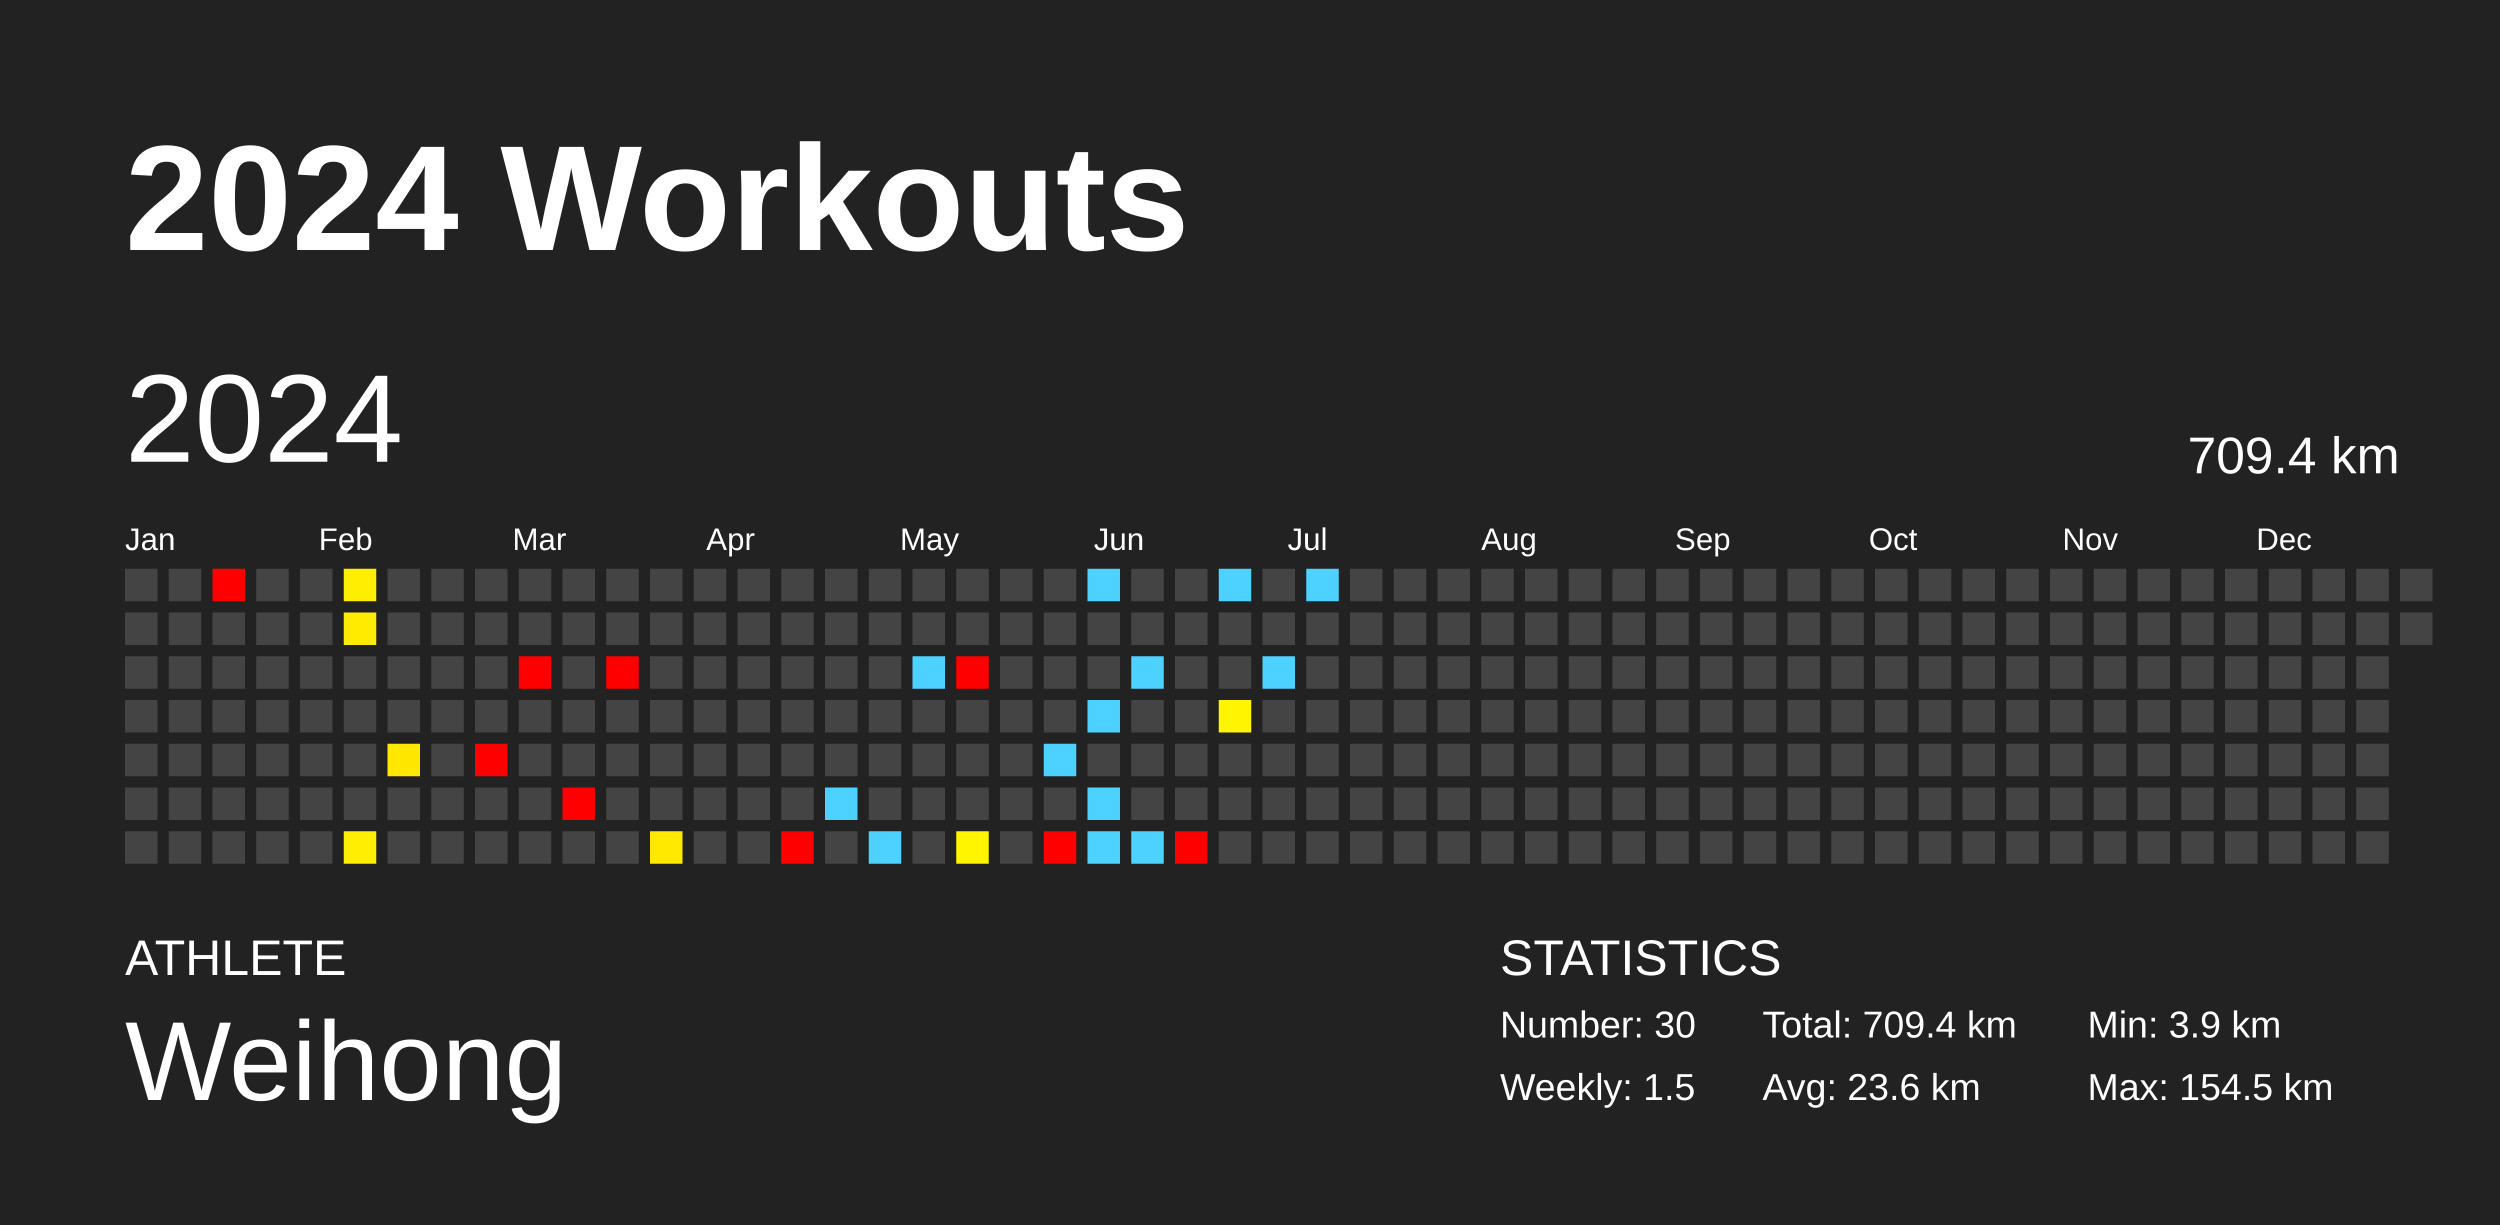
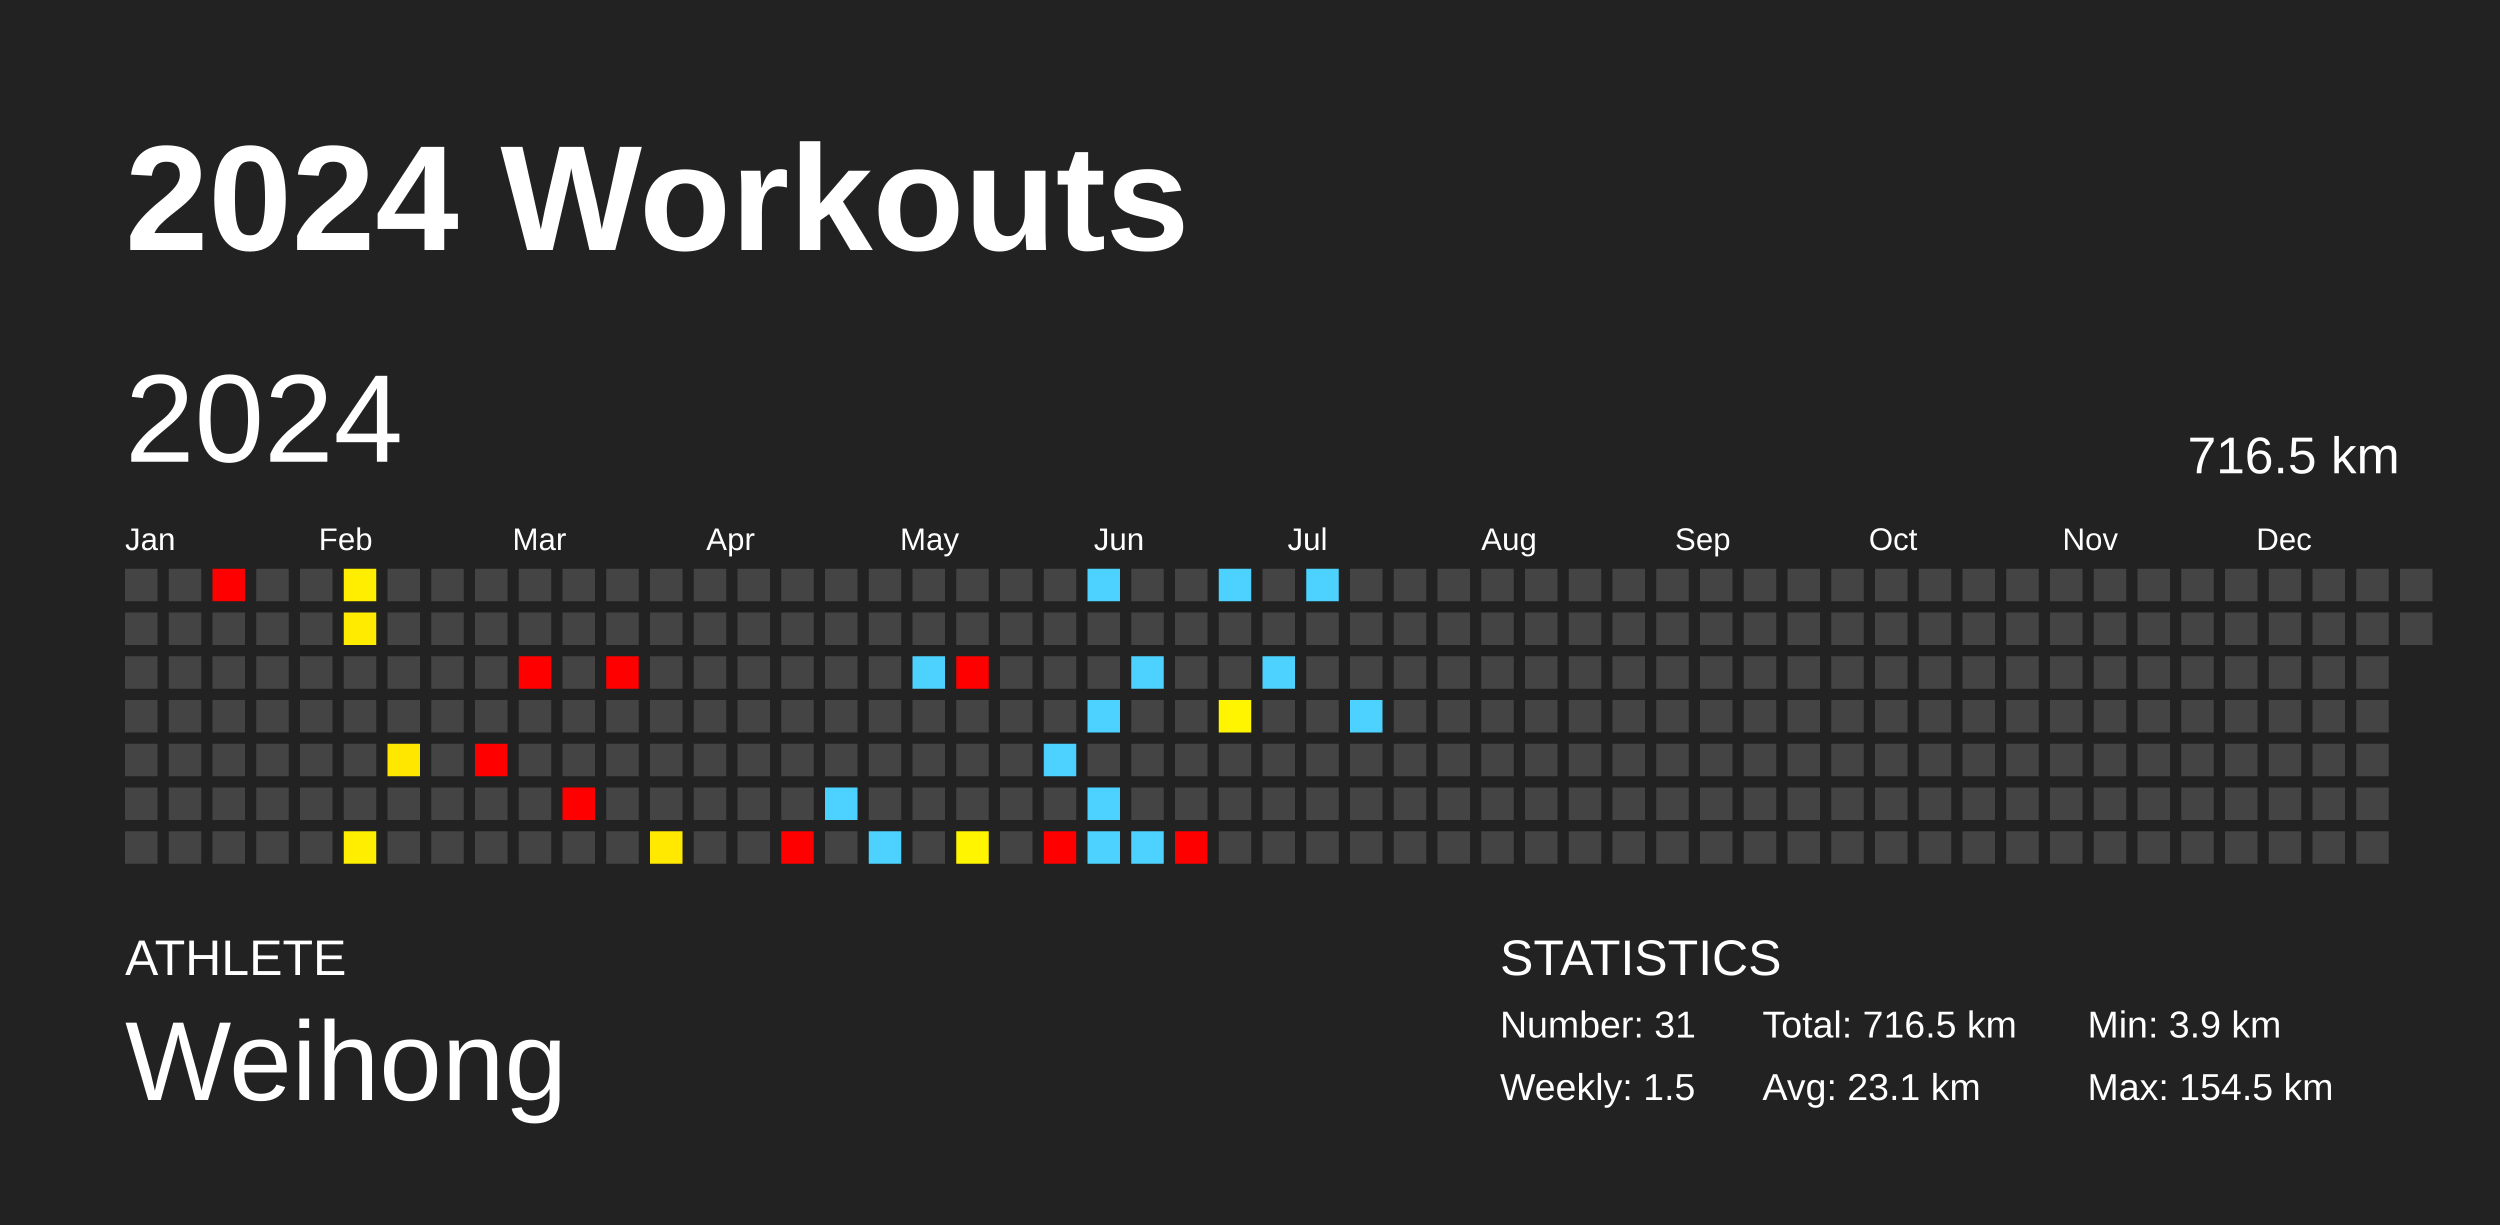
<svg xmlns="http://www.w3.org/2000/svg" baseProfile="full" height="98mm" version="1.1" viewBox="0,0,200,98" width="200mm">
  <defs />
  <rect fill="#222222" height="98" width="200" x="0" y="0" />
  <text fill="#FFFFFF" style="font-size:12px; font-family:Arial; font-weight:bold;" x="10" y="20">2024 Workouts</text>
  <text fill="#FFFFFF" style="font-size:4px; font-family:Arial" x="10" y="78">ATHLETE</text>
  <text fill="#FFFFFF" style="font-size:9px; font-family:Arial" x="10" y="88">Weihong</text>
  <text fill="#FFFFFF" style="font-size:4px; font-family:Arial" x="120" y="78">STATISTICS</text>
-   <text fill="#FFFFFF" style="font-size:3px; font-family:Arial" x="120" y="83">Number: 30</text>
+   <text fill="#FFFFFF" style="font-size:3px; font-family:Arial" x="120" y="83">Number: 31</text>
  <text fill="#FFFFFF" style="font-size:3px; font-family:Arial" x="120" y="88">Weekly: 1.5</text>
-   <text fill="#FFFFFF" style="font-size:3px; font-family:Arial" x="141" y="83">Total: 709.4 km</text>
-   <text fill="#FFFFFF" style="font-size:3px; font-family:Arial" x="141" y="88">Avg: 23.6 km</text>
+   <text fill="#FFFFFF" style="font-size:3px; font-family:Arial" x="141" y="83">Total: 716.5 km</text>
+   <text fill="#FFFFFF" style="font-size:3px; font-family:Arial" x="141" y="88">Avg: 23.1 km</text>
  <text fill="#FFFFFF" style="font-size:3px; font-family:Arial" x="167" y="83">Min: 3.9 km</text>
  <text fill="#FFFFFF" style="font-size:3px; font-family:Arial" x="167" y="88">Max: 154.5 km</text>
  <text dominant-baseline="hanging" fill="#FFFFFF" style="font-size:10.0px; font-family:Arial;" x="10" y="30">2024</text>
-   <text dominant-baseline="hanging" fill="#FFFFFF" style="font-size:4.125px; font-family:Arial;" x="175" y="35">709.4 km</text>
+   <text dominant-baseline="hanging" fill="#FFFFFF" style="font-size:4.125px; font-family:Arial;" x="175" y="35">716.5 km</text>
  <text fill="#FFFFFF" style="font-size:2.5px; font-family:Arial" x="10.0" y="44">Jan</text>
  <text fill="#FFFFFF" style="font-size:2.5px; font-family:Arial" x="25.5" y="44">Feb</text>
  <text fill="#FFFFFF" style="font-size:2.5px; font-family:Arial" x="41.0" y="44">Mar</text>
  <text fill="#FFFFFF" style="font-size:2.5px; font-family:Arial" x="56.5" y="44">Apr</text>
  <text fill="#FFFFFF" style="font-size:2.5px; font-family:Arial" x="72.0" y="44">May</text>
  <text fill="#FFFFFF" style="font-size:2.5px; font-family:Arial" x="87.5" y="44">Jun</text>
  <text fill="#FFFFFF" style="font-size:2.5px; font-family:Arial" x="103.0" y="44">Jul</text>
  <text fill="#FFFFFF" style="font-size:2.5px; font-family:Arial" x="118.5" y="44">Aug</text>
  <text fill="#FFFFFF" style="font-size:2.5px; font-family:Arial" x="134.0" y="44">Sep</text>
  <text fill="#FFFFFF" style="font-size:2.5px; font-family:Arial" x="149.5" y="44">Oct</text>
  <text fill="#FFFFFF" style="font-size:2.5px; font-family:Arial" x="165.0" y="44">Nov</text>
  <text fill="#FFFFFF" style="font-size:2.5px; font-family:Arial" x="180.5" y="44">Dec</text>
  <rect fill="#444444" height="2.6" width="2.6" x="10.0" y="45.5" />
  <rect fill="#444444" height="2.6" width="2.6" x="10.0" y="49.0" />
  <rect fill="#444444" height="2.6" width="2.6" x="10.0" y="52.5" />
  <rect fill="#444444" height="2.6" width="2.6" x="10.0" y="56.0" />
  <rect fill="#444444" height="2.6" width="2.6" x="10.0" y="59.5" />
  <rect fill="#444444" height="2.6" width="2.6" x="10.0" y="63.0" />
  <rect fill="#444444" height="2.6" width="2.6" x="10.0" y="66.5" />
  <rect fill="#444444" height="2.6" width="2.6" x="13.5" y="45.5" />
  <rect fill="#444444" height="2.6" width="2.6" x="13.5" y="49.0" />
  <rect fill="#444444" height="2.6" width="2.6" x="13.5" y="52.5" />
  <rect fill="#444444" height="2.6" width="2.6" x="13.5" y="56.0" />
  <rect fill="#444444" height="2.6" width="2.6" x="13.5" y="59.5" />
  <rect fill="#444444" height="2.6" width="2.6" x="13.5" y="63.0" />
  <rect fill="#444444" height="2.6" width="2.6" x="13.5" y="66.5" />
  <rect fill="red" height="2.6" width="2.6" x="17.0" y="45.5" />
  <rect fill="#444444" height="2.6" width="2.6" x="17.0" y="49.0" />
  <rect fill="#444444" height="2.6" width="2.6" x="17.0" y="52.5" />
  <rect fill="#444444" height="2.6" width="2.6" x="17.0" y="56.0" />
  <rect fill="#444444" height="2.6" width="2.6" x="17.0" y="59.5" />
  <rect fill="#444444" height="2.6" width="2.6" x="17.0" y="63.0" />
  <rect fill="#444444" height="2.6" width="2.6" x="17.0" y="66.5" />
  <rect fill="#444444" height="2.6" width="2.6" x="20.5" y="45.5" />
  <rect fill="#444444" height="2.6" width="2.6" x="20.5" y="49.0" />
  <rect fill="#444444" height="2.6" width="2.6" x="20.5" y="52.5" />
  <rect fill="#444444" height="2.6" width="2.6" x="20.5" y="56.0" />
  <rect fill="#444444" height="2.6" width="2.6" x="20.5" y="59.5" />
  <rect fill="#444444" height="2.6" width="2.6" x="20.5" y="63.0" />
  <rect fill="#444444" height="2.6" width="2.6" x="20.5" y="66.5" />
  <rect fill="#444444" height="2.6" width="2.6" x="24.0" y="45.5" />
  <rect fill="#444444" height="2.6" width="2.6" x="24.0" y="49.0" />
  <rect fill="#444444" height="2.6" width="2.6" x="24.0" y="52.5" />
  <rect fill="#444444" height="2.6" width="2.6" x="24.0" y="56.0" />
  <rect fill="#444444" height="2.6" width="2.6" x="24.0" y="59.5" />
  <rect fill="#444444" height="2.6" width="2.6" x="24.0" y="63.0" />
  <rect fill="#444444" height="2.6" width="2.6" x="24.0" y="66.5" />
  <rect fill="#ffee00" height="2.6" width="2.6" x="27.5" y="45.5" />
  <rect fill="#ffeb00" height="2.6" width="2.6" x="27.5" y="49.0" />
  <rect fill="#444444" height="2.6" width="2.6" x="27.5" y="52.5" />
  <rect fill="#444444" height="2.6" width="2.6" x="27.5" y="56.0" />
  <rect fill="#444444" height="2.6" width="2.6" x="27.5" y="59.5" />
  <rect fill="#444444" height="2.6" width="2.6" x="27.5" y="63.0" />
  <rect fill="#ffee00" height="2.6" width="2.6" x="27.5" y="66.5" />
  <rect fill="#444444" height="2.6" width="2.6" x="31.0" y="45.5" />
  <rect fill="#444444" height="2.6" width="2.6" x="31.0" y="49.0" />
  <rect fill="#444444" height="2.6" width="2.6" x="31.0" y="52.5" />
  <rect fill="#444444" height="2.6" width="2.6" x="31.0" y="56.0" />
  <rect fill="#ffe700" height="2.6" width="2.6" x="31.0" y="59.5" />
  <rect fill="#444444" height="2.6" width="2.6" x="31.0" y="63.0" />
  <rect fill="#444444" height="2.6" width="2.6" x="31.0" y="66.5" />
  <rect fill="#444444" height="2.6" width="2.6" x="34.5" y="45.5" />
  <rect fill="#444444" height="2.6" width="2.6" x="34.5" y="49.0" />
  <rect fill="#444444" height="2.6" width="2.6" x="34.5" y="52.5" />
  <rect fill="#444444" height="2.6" width="2.6" x="34.5" y="56.0" />
  <rect fill="#444444" height="2.6" width="2.6" x="34.5" y="59.5" />
  <rect fill="#444444" height="2.6" width="2.6" x="34.5" y="63.0" />
  <rect fill="#444444" height="2.6" width="2.6" x="34.5" y="66.5" />
  <rect fill="#444444" height="2.6" width="2.6" x="38.0" y="45.5" />
  <rect fill="#444444" height="2.6" width="2.6" x="38.0" y="49.0" />
  <rect fill="#444444" height="2.6" width="2.6" x="38.0" y="52.5" />
  <rect fill="#444444" height="2.6" width="2.6" x="38.0" y="56.0" />
  <rect fill="red" height="2.6" width="2.6" x="38.0" y="59.5" />
  <rect fill="#444444" height="2.6" width="2.6" x="38.0" y="63.0" />
  <rect fill="#444444" height="2.6" width="2.6" x="38.0" y="66.5" />
  <rect fill="#444444" height="2.6" width="2.6" x="41.5" y="45.5" />
  <rect fill="#444444" height="2.6" width="2.6" x="41.5" y="49.0" />
  <rect fill="red" height="2.6" width="2.6" x="41.5" y="52.5" />
  <rect fill="#444444" height="2.6" width="2.6" x="41.5" y="56.0" />
  <rect fill="#444444" height="2.6" width="2.6" x="41.5" y="59.5" />
  <rect fill="#444444" height="2.6" width="2.6" x="41.5" y="63.0" />
  <rect fill="#444444" height="2.6" width="2.6" x="41.5" y="66.5" />
  <rect fill="#444444" height="2.6" width="2.6" x="45.0" y="45.5" />
  <rect fill="#444444" height="2.6" width="2.6" x="45.0" y="49.0" />
  <rect fill="#444444" height="2.6" width="2.6" x="45.0" y="52.5" />
  <rect fill="#444444" height="2.6" width="2.6" x="45.0" y="56.0" />
  <rect fill="#444444" height="2.6" width="2.6" x="45.0" y="59.5" />
  <rect fill="red" height="2.6" width="2.6" x="45.0" y="63.0" />
  <rect fill="#444444" height="2.6" width="2.6" x="45.0" y="66.5" />
  <rect fill="#444444" height="2.6" width="2.6" x="48.5" y="45.5" />
  <rect fill="#444444" height="2.6" width="2.6" x="48.5" y="49.0" />
  <rect fill="red" height="2.6" width="2.6" x="48.5" y="52.5" />
  <rect fill="#444444" height="2.6" width="2.6" x="48.5" y="56.0" />
  <rect fill="#444444" height="2.6" width="2.6" x="48.5" y="59.5" />
  <rect fill="#444444" height="2.6" width="2.6" x="48.5" y="63.0" />
  <rect fill="#444444" height="2.6" width="2.6" x="48.5" y="66.5" />
  <rect fill="#444444" height="2.6" width="2.6" x="52.0" y="45.5" />
  <rect fill="#444444" height="2.6" width="2.6" x="52.0" y="49.0" />
  <rect fill="#444444" height="2.6" width="2.6" x="52.0" y="52.5" />
  <rect fill="#444444" height="2.6" width="2.6" x="52.0" y="56.0" />
  <rect fill="#444444" height="2.6" width="2.6" x="52.0" y="59.5" />
  <rect fill="#444444" height="2.6" width="2.6" x="52.0" y="63.0" />
  <rect fill="#ffe900" height="2.6" width="2.6" x="52.0" y="66.5" />
  <rect fill="#444444" height="2.6" width="2.6" x="55.5" y="45.5" />
  <rect fill="#444444" height="2.6" width="2.6" x="55.5" y="49.0" />
  <rect fill="#444444" height="2.6" width="2.6" x="55.5" y="52.5" />
  <rect fill="#444444" height="2.6" width="2.6" x="55.5" y="56.0" />
  <rect fill="#444444" height="2.6" width="2.6" x="55.5" y="59.5" />
  <rect fill="#444444" height="2.6" width="2.6" x="55.5" y="63.0" />
  <rect fill="#444444" height="2.6" width="2.6" x="55.5" y="66.5" />
  <rect fill="#444444" height="2.6" width="2.6" x="59.0" y="45.5" />
  <rect fill="#444444" height="2.6" width="2.6" x="59.0" y="49.0" />
  <rect fill="#444444" height="2.6" width="2.6" x="59.0" y="52.5" />
  <rect fill="#444444" height="2.6" width="2.6" x="59.0" y="56.0" />
  <rect fill="#444444" height="2.6" width="2.6" x="59.0" y="59.5" />
  <rect fill="#444444" height="2.6" width="2.6" x="59.0" y="63.0" />
  <rect fill="#444444" height="2.6" width="2.6" x="59.0" y="66.5" />
  <rect fill="#444444" height="2.6" width="2.6" x="62.5" y="45.5" />
  <rect fill="#444444" height="2.6" width="2.6" x="62.5" y="49.0" />
  <rect fill="#444444" height="2.6" width="2.6" x="62.5" y="52.5" />
  <rect fill="#444444" height="2.6" width="2.6" x="62.5" y="56.0" />
  <rect fill="#444444" height="2.6" width="2.6" x="62.5" y="59.5" />
  <rect fill="#444444" height="2.6" width="2.6" x="62.5" y="63.0" />
  <rect fill="red" height="2.6" width="2.6" x="62.5" y="66.5" />
  <rect fill="#444444" height="2.6" width="2.6" x="66.0" y="45.5" />
  <rect fill="#444444" height="2.6" width="2.6" x="66.0" y="49.0" />
  <rect fill="#444444" height="2.6" width="2.6" x="66.0" y="52.5" />
  <rect fill="#444444" height="2.6" width="2.6" x="66.0" y="56.0" />
  <rect fill="#444444" height="2.6" width="2.6" x="66.0" y="59.5" />
  <rect fill="#4dd2ff" height="2.6" width="2.6" x="66.0" y="63.0" />
  <rect fill="#444444" height="2.6" width="2.6" x="66.0" y="66.5" />
  <rect fill="#444444" height="2.6" width="2.6" x="69.5" y="45.5" />
  <rect fill="#444444" height="2.6" width="2.6" x="69.5" y="49.0" />
  <rect fill="#444444" height="2.6" width="2.6" x="69.5" y="52.5" />
  <rect fill="#444444" height="2.6" width="2.6" x="69.5" y="56.0" />
  <rect fill="#444444" height="2.6" width="2.6" x="69.5" y="59.5" />
  <rect fill="#444444" height="2.6" width="2.6" x="69.5" y="63.0" />
  <rect fill="#4dd2ff" height="2.6" width="2.6" x="69.5" y="66.5" />
  <rect fill="#444444" height="2.6" width="2.6" x="73.0" y="45.5" />
  <rect fill="#444444" height="2.6" width="2.6" x="73.0" y="49.0" />
  <rect fill="#4dd2ff" height="2.6" width="2.6" x="73.0" y="52.5" />
  <rect fill="#444444" height="2.6" width="2.6" x="73.0" y="56.0" />
  <rect fill="#444444" height="2.6" width="2.6" x="73.0" y="59.5" />
  <rect fill="#444444" height="2.6" width="2.6" x="73.0" y="63.0" />
  <rect fill="#444444" height="2.6" width="2.6" x="73.0" y="66.5" />
  <rect fill="#444444" height="2.6" width="2.6" x="76.5" y="45.5" />
  <rect fill="#444444" height="2.6" width="2.6" x="76.5" y="49.0" />
  <rect fill="red" height="2.6" width="2.6" x="76.5" y="52.5" />
  <rect fill="#444444" height="2.6" width="2.6" x="76.5" y="56.0" />
  <rect fill="#444444" height="2.6" width="2.6" x="76.5" y="59.5" />
  <rect fill="#444444" height="2.6" width="2.6" x="76.5" y="63.0" />
  <rect fill="#fff500" height="2.6" width="2.6" x="76.5" y="66.5" />
  <rect fill="#444444" height="2.6" width="2.6" x="80.0" y="45.5" />
  <rect fill="#444444" height="2.6" width="2.6" x="80.0" y="49.0" />
  <rect fill="#444444" height="2.6" width="2.6" x="80.0" y="52.5" />
  <rect fill="#444444" height="2.6" width="2.6" x="80.0" y="56.0" />
  <rect fill="#444444" height="2.6" width="2.6" x="80.0" y="59.5" />
  <rect fill="#444444" height="2.6" width="2.6" x="80.0" y="63.0" />
  <rect fill="#444444" height="2.6" width="2.6" x="80.0" y="66.5" />
  <rect fill="#444444" height="2.6" width="2.6" x="83.5" y="45.5" />
  <rect fill="#444444" height="2.6" width="2.6" x="83.5" y="49.0" />
  <rect fill="#444444" height="2.6" width="2.6" x="83.5" y="52.5" />
  <rect fill="#444444" height="2.6" width="2.6" x="83.5" y="56.0" />
  <rect fill="#4dd2ff" height="2.6" width="2.6" x="83.5" y="59.5" />
  <rect fill="#444444" height="2.6" width="2.6" x="83.5" y="63.0" />
  <rect fill="red" height="2.6" width="2.6" x="83.5" y="66.5" />
  <rect fill="#4dd2ff" height="2.6" width="2.6" x="87.0" y="45.5" />
  <rect fill="#444444" height="2.6" width="2.6" x="87.0" y="49.0" />
  <rect fill="#444444" height="2.6" width="2.6" x="87.0" y="52.5" />
  <rect fill="#4dd2ff" height="2.6" width="2.6" x="87.0" y="56.0" />
  <rect fill="#444444" height="2.6" width="2.6" x="87.0" y="59.5" />
  <rect fill="#4dd2ff" height="2.6" width="2.6" x="87.0" y="63.0" />
  <rect fill="#4dd2ff" height="2.6" width="2.6" x="87.0" y="66.5" />
  <rect fill="#444444" height="2.6" width="2.6" x="90.5" y="45.5" />
  <rect fill="#444444" height="2.6" width="2.6" x="90.5" y="49.0" />
  <rect fill="#4dd2ff" height="2.6" width="2.6" x="90.5" y="52.5" />
  <rect fill="#444444" height="2.6" width="2.6" x="90.5" y="56.0" />
  <rect fill="#444444" height="2.6" width="2.6" x="90.5" y="59.5" />
  <rect fill="#444444" height="2.6" width="2.6" x="90.5" y="63.0" />
  <rect fill="#4dd2ff" height="2.6" width="2.6" x="90.5" y="66.5" />
  <rect fill="#444444" height="2.6" width="2.6" x="94.0" y="45.5" />
  <rect fill="#444444" height="2.6" width="2.6" x="94.0" y="49.0" />
  <rect fill="#444444" height="2.6" width="2.6" x="94.0" y="52.5" />
  <rect fill="#444444" height="2.6" width="2.6" x="94.0" y="56.0" />
  <rect fill="#444444" height="2.6" width="2.6" x="94.0" y="59.5" />
  <rect fill="#444444" height="2.6" width="2.6" x="94.0" y="63.0" />
  <rect fill="red" height="2.6" width="2.6" x="94.0" y="66.5" />
  <rect fill="#4dd2ff" height="2.6" width="2.6" x="97.5" y="45.5" />
  <rect fill="#444444" height="2.6" width="2.6" x="97.5" y="49.0" />
  <rect fill="#444444" height="2.6" width="2.6" x="97.5" y="52.5" />
  <rect fill="#fff500" height="2.6" width="2.6" x="97.5" y="56.0" />
  <rect fill="#444444" height="2.6" width="2.6" x="97.5" y="59.5" />
  <rect fill="#444444" height="2.6" width="2.6" x="97.5" y="63.0" />
  <rect fill="#444444" height="2.6" width="2.6" x="97.5" y="66.5" />
  <rect fill="#444444" height="2.6" width="2.6" x="101.0" y="45.5" />
  <rect fill="#444444" height="2.6" width="2.6" x="101.0" y="49.0" />
  <rect fill="#4dd2ff" height="2.6" width="2.6" x="101.0" y="52.5" />
  <rect fill="#444444" height="2.6" width="2.6" x="101.0" y="56.0" />
  <rect fill="#444444" height="2.6" width="2.6" x="101.0" y="59.5" />
  <rect fill="#444444" height="2.6" width="2.6" x="101.0" y="63.0" />
  <rect fill="#444444" height="2.6" width="2.6" x="101.0" y="66.5" />
  <rect fill="#4dd2ff" height="2.6" width="2.6" x="104.5" y="45.5" />
  <rect fill="#444444" height="2.6" width="2.6" x="104.5" y="49.0" />
  <rect fill="#444444" height="2.6" width="2.6" x="104.5" y="52.5" />
  <rect fill="#444444" height="2.6" width="2.6" x="104.5" y="56.0" />
  <rect fill="#444444" height="2.6" width="2.6" x="104.5" y="59.5" />
  <rect fill="#444444" height="2.6" width="2.6" x="104.5" y="63.0" />
  <rect fill="#444444" height="2.6" width="2.6" x="104.5" y="66.5" />
  <rect fill="#444444" height="2.6" width="2.6" x="108.0" y="45.5" />
  <rect fill="#444444" height="2.6" width="2.6" x="108.0" y="49.0" />
  <rect fill="#444444" height="2.6" width="2.6" x="108.0" y="52.5" />
-   <rect fill="#444444" height="2.6" width="2.6" x="108.0" y="56.0" />
+   <rect fill="#4dd2ff" height="2.6" width="2.6" x="108.0" y="56.0" />
  <rect fill="#444444" height="2.6" width="2.6" x="108.0" y="59.5" />
  <rect fill="#444444" height="2.6" width="2.6" x="108.0" y="63.0" />
  <rect fill="#444444" height="2.6" width="2.6" x="108.0" y="66.5" />
  <rect fill="#444444" height="2.6" width="2.6" x="111.5" y="45.5" />
  <rect fill="#444444" height="2.6" width="2.6" x="111.5" y="49.0" />
  <rect fill="#444444" height="2.6" width="2.6" x="111.5" y="52.5" />
  <rect fill="#444444" height="2.6" width="2.6" x="111.5" y="56.0" />
  <rect fill="#444444" height="2.6" width="2.6" x="111.5" y="59.5" />
  <rect fill="#444444" height="2.6" width="2.6" x="111.5" y="63.0" />
  <rect fill="#444444" height="2.6" width="2.6" x="111.5" y="66.5" />
  <rect fill="#444444" height="2.6" width="2.6" x="115.0" y="45.5" />
  <rect fill="#444444" height="2.6" width="2.6" x="115.0" y="49.0" />
  <rect fill="#444444" height="2.6" width="2.6" x="115.0" y="52.5" />
  <rect fill="#444444" height="2.6" width="2.6" x="115.0" y="56.0" />
  <rect fill="#444444" height="2.6" width="2.6" x="115.0" y="59.5" />
  <rect fill="#444444" height="2.6" width="2.6" x="115.0" y="63.0" />
  <rect fill="#444444" height="2.6" width="2.6" x="115.0" y="66.5" />
  <rect fill="#444444" height="2.6" width="2.6" x="118.5" y="45.5" />
  <rect fill="#444444" height="2.6" width="2.6" x="118.5" y="49.0" />
  <rect fill="#444444" height="2.6" width="2.6" x="118.5" y="52.5" />
  <rect fill="#444444" height="2.6" width="2.6" x="118.5" y="56.0" />
  <rect fill="#444444" height="2.6" width="2.6" x="118.5" y="59.5" />
  <rect fill="#444444" height="2.6" width="2.6" x="118.5" y="63.0" />
  <rect fill="#444444" height="2.6" width="2.6" x="118.5" y="66.5" />
  <rect fill="#444444" height="2.6" width="2.6" x="122.0" y="45.5" />
  <rect fill="#444444" height="2.6" width="2.6" x="122.0" y="49.0" />
  <rect fill="#444444" height="2.6" width="2.6" x="122.0" y="52.5" />
  <rect fill="#444444" height="2.6" width="2.6" x="122.0" y="56.0" />
  <rect fill="#444444" height="2.6" width="2.6" x="122.0" y="59.5" />
  <rect fill="#444444" height="2.6" width="2.6" x="122.0" y="63.0" />
  <rect fill="#444444" height="2.6" width="2.6" x="122.0" y="66.5" />
  <rect fill="#444444" height="2.6" width="2.6" x="125.5" y="45.5" />
  <rect fill="#444444" height="2.6" width="2.6" x="125.5" y="49.0" />
  <rect fill="#444444" height="2.6" width="2.6" x="125.5" y="52.5" />
  <rect fill="#444444" height="2.6" width="2.6" x="125.5" y="56.0" />
  <rect fill="#444444" height="2.6" width="2.6" x="125.5" y="59.5" />
  <rect fill="#444444" height="2.6" width="2.6" x="125.5" y="63.0" />
  <rect fill="#444444" height="2.6" width="2.6" x="125.5" y="66.5" />
  <rect fill="#444444" height="2.6" width="2.6" x="129.0" y="45.5" />
  <rect fill="#444444" height="2.6" width="2.6" x="129.0" y="49.0" />
  <rect fill="#444444" height="2.6" width="2.6" x="129.0" y="52.5" />
  <rect fill="#444444" height="2.6" width="2.6" x="129.0" y="56.0" />
  <rect fill="#444444" height="2.6" width="2.6" x="129.0" y="59.5" />
  <rect fill="#444444" height="2.6" width="2.6" x="129.0" y="63.0" />
  <rect fill="#444444" height="2.6" width="2.6" x="129.0" y="66.5" />
  <rect fill="#444444" height="2.6" width="2.6" x="132.5" y="45.5" />
  <rect fill="#444444" height="2.6" width="2.6" x="132.5" y="49.0" />
  <rect fill="#444444" height="2.6" width="2.6" x="132.5" y="52.5" />
  <rect fill="#444444" height="2.6" width="2.6" x="132.5" y="56.0" />
  <rect fill="#444444" height="2.6" width="2.6" x="132.5" y="59.5" />
  <rect fill="#444444" height="2.6" width="2.6" x="132.5" y="63.0" />
  <rect fill="#444444" height="2.6" width="2.6" x="132.5" y="66.5" />
  <rect fill="#444444" height="2.6" width="2.6" x="136.0" y="45.5" />
  <rect fill="#444444" height="2.6" width="2.6" x="136.0" y="49.0" />
  <rect fill="#444444" height="2.6" width="2.6" x="136.0" y="52.5" />
  <rect fill="#444444" height="2.6" width="2.6" x="136.0" y="56.0" />
  <rect fill="#444444" height="2.6" width="2.6" x="136.0" y="59.5" />
  <rect fill="#444444" height="2.6" width="2.6" x="136.0" y="63.0" />
  <rect fill="#444444" height="2.6" width="2.6" x="136.0" y="66.5" />
  <rect fill="#444444" height="2.6" width="2.6" x="139.5" y="45.5" />
  <rect fill="#444444" height="2.6" width="2.6" x="139.5" y="49.0" />
  <rect fill="#444444" height="2.6" width="2.6" x="139.5" y="52.5" />
  <rect fill="#444444" height="2.6" width="2.6" x="139.5" y="56.0" />
  <rect fill="#444444" height="2.6" width="2.6" x="139.5" y="59.5" />
  <rect fill="#444444" height="2.6" width="2.6" x="139.5" y="63.0" />
  <rect fill="#444444" height="2.6" width="2.6" x="139.5" y="66.5" />
  <rect fill="#444444" height="2.6" width="2.6" x="143.0" y="45.5" />
  <rect fill="#444444" height="2.6" width="2.6" x="143.0" y="49.0" />
  <rect fill="#444444" height="2.6" width="2.6" x="143.0" y="52.5" />
  <rect fill="#444444" height="2.6" width="2.6" x="143.0" y="56.0" />
  <rect fill="#444444" height="2.6" width="2.6" x="143.0" y="59.5" />
  <rect fill="#444444" height="2.6" width="2.6" x="143.0" y="63.0" />
  <rect fill="#444444" height="2.6" width="2.6" x="143.0" y="66.5" />
  <rect fill="#444444" height="2.6" width="2.6" x="146.5" y="45.5" />
  <rect fill="#444444" height="2.6" width="2.6" x="146.5" y="49.0" />
  <rect fill="#444444" height="2.6" width="2.6" x="146.5" y="52.5" />
  <rect fill="#444444" height="2.6" width="2.6" x="146.5" y="56.0" />
  <rect fill="#444444" height="2.6" width="2.6" x="146.5" y="59.5" />
  <rect fill="#444444" height="2.6" width="2.6" x="146.5" y="63.0" />
  <rect fill="#444444" height="2.6" width="2.6" x="146.5" y="66.5" />
  <rect fill="#444444" height="2.6" width="2.6" x="150.0" y="45.5" />
  <rect fill="#444444" height="2.6" width="2.6" x="150.0" y="49.0" />
  <rect fill="#444444" height="2.6" width="2.6" x="150.0" y="52.5" />
  <rect fill="#444444" height="2.6" width="2.6" x="150.0" y="56.0" />
  <rect fill="#444444" height="2.6" width="2.6" x="150.0" y="59.5" />
  <rect fill="#444444" height="2.6" width="2.6" x="150.0" y="63.0" />
  <rect fill="#444444" height="2.6" width="2.6" x="150.0" y="66.5" />
  <rect fill="#444444" height="2.6" width="2.6" x="153.5" y="45.5" />
  <rect fill="#444444" height="2.6" width="2.6" x="153.5" y="49.0" />
  <rect fill="#444444" height="2.6" width="2.6" x="153.5" y="52.5" />
  <rect fill="#444444" height="2.6" width="2.6" x="153.5" y="56.0" />
  <rect fill="#444444" height="2.6" width="2.6" x="153.5" y="59.5" />
  <rect fill="#444444" height="2.6" width="2.6" x="153.5" y="63.0" />
  <rect fill="#444444" height="2.6" width="2.6" x="153.5" y="66.5" />
  <rect fill="#444444" height="2.6" width="2.6" x="157.0" y="45.5" />
  <rect fill="#444444" height="2.6" width="2.6" x="157.0" y="49.0" />
  <rect fill="#444444" height="2.6" width="2.6" x="157.0" y="52.5" />
  <rect fill="#444444" height="2.6" width="2.6" x="157.0" y="56.0" />
  <rect fill="#444444" height="2.6" width="2.6" x="157.0" y="59.5" />
  <rect fill="#444444" height="2.6" width="2.6" x="157.0" y="63.0" />
  <rect fill="#444444" height="2.6" width="2.6" x="157.0" y="66.5" />
  <rect fill="#444444" height="2.6" width="2.6" x="160.5" y="45.5" />
  <rect fill="#444444" height="2.6" width="2.6" x="160.5" y="49.0" />
  <rect fill="#444444" height="2.6" width="2.6" x="160.5" y="52.5" />
  <rect fill="#444444" height="2.6" width="2.6" x="160.5" y="56.0" />
  <rect fill="#444444" height="2.6" width="2.6" x="160.5" y="59.5" />
  <rect fill="#444444" height="2.6" width="2.6" x="160.5" y="63.0" />
  <rect fill="#444444" height="2.6" width="2.6" x="160.5" y="66.5" />
  <rect fill="#444444" height="2.6" width="2.6" x="164.0" y="45.5" />
  <rect fill="#444444" height="2.6" width="2.6" x="164.0" y="49.0" />
  <rect fill="#444444" height="2.6" width="2.6" x="164.0" y="52.5" />
  <rect fill="#444444" height="2.6" width="2.6" x="164.0" y="56.0" />
  <rect fill="#444444" height="2.6" width="2.6" x="164.0" y="59.5" />
  <rect fill="#444444" height="2.6" width="2.6" x="164.0" y="63.0" />
  <rect fill="#444444" height="2.6" width="2.6" x="164.0" y="66.5" />
  <rect fill="#444444" height="2.6" width="2.6" x="167.5" y="45.5" />
  <rect fill="#444444" height="2.6" width="2.6" x="167.5" y="49.0" />
  <rect fill="#444444" height="2.6" width="2.6" x="167.5" y="52.5" />
  <rect fill="#444444" height="2.6" width="2.6" x="167.5" y="56.0" />
  <rect fill="#444444" height="2.6" width="2.6" x="167.5" y="59.5" />
  <rect fill="#444444" height="2.6" width="2.6" x="167.5" y="63.0" />
  <rect fill="#444444" height="2.6" width="2.6" x="167.5" y="66.5" />
  <rect fill="#444444" height="2.6" width="2.6" x="171.0" y="45.5" />
  <rect fill="#444444" height="2.6" width="2.6" x="171.0" y="49.0" />
  <rect fill="#444444" height="2.6" width="2.6" x="171.0" y="52.5" />
  <rect fill="#444444" height="2.6" width="2.6" x="171.0" y="56.0" />
  <rect fill="#444444" height="2.6" width="2.6" x="171.0" y="59.5" />
  <rect fill="#444444" height="2.6" width="2.6" x="171.0" y="63.0" />
  <rect fill="#444444" height="2.6" width="2.6" x="171.0" y="66.5" />
  <rect fill="#444444" height="2.6" width="2.6" x="174.5" y="45.5" />
  <rect fill="#444444" height="2.6" width="2.6" x="174.5" y="49.0" />
  <rect fill="#444444" height="2.6" width="2.6" x="174.5" y="52.5" />
  <rect fill="#444444" height="2.6" width="2.6" x="174.5" y="56.0" />
  <rect fill="#444444" height="2.6" width="2.6" x="174.5" y="59.5" />
  <rect fill="#444444" height="2.6" width="2.6" x="174.5" y="63.0" />
  <rect fill="#444444" height="2.6" width="2.6" x="174.5" y="66.5" />
  <rect fill="#444444" height="2.6" width="2.6" x="178.0" y="45.5" />
  <rect fill="#444444" height="2.6" width="2.6" x="178.0" y="49.0" />
  <rect fill="#444444" height="2.6" width="2.6" x="178.0" y="52.5" />
  <rect fill="#444444" height="2.6" width="2.6" x="178.0" y="56.0" />
  <rect fill="#444444" height="2.6" width="2.6" x="178.0" y="59.5" />
  <rect fill="#444444" height="2.6" width="2.6" x="178.0" y="63.0" />
  <rect fill="#444444" height="2.6" width="2.6" x="178.0" y="66.5" />
  <rect fill="#444444" height="2.6" width="2.6" x="181.5" y="45.5" />
  <rect fill="#444444" height="2.6" width="2.6" x="181.5" y="49.0" />
  <rect fill="#444444" height="2.6" width="2.6" x="181.5" y="52.5" />
  <rect fill="#444444" height="2.6" width="2.6" x="181.5" y="56.0" />
  <rect fill="#444444" height="2.6" width="2.6" x="181.5" y="59.5" />
  <rect fill="#444444" height="2.6" width="2.6" x="181.5" y="63.0" />
  <rect fill="#444444" height="2.6" width="2.6" x="181.5" y="66.5" />
  <rect fill="#444444" height="2.6" width="2.6" x="185.0" y="45.5" />
  <rect fill="#444444" height="2.6" width="2.6" x="185.0" y="49.0" />
  <rect fill="#444444" height="2.6" width="2.6" x="185.0" y="52.5" />
  <rect fill="#444444" height="2.6" width="2.6" x="185.0" y="56.0" />
  <rect fill="#444444" height="2.6" width="2.6" x="185.0" y="59.5" />
  <rect fill="#444444" height="2.6" width="2.6" x="185.0" y="63.0" />
  <rect fill="#444444" height="2.6" width="2.6" x="185.0" y="66.5" />
  <rect fill="#444444" height="2.6" width="2.6" x="188.5" y="45.5" />
  <rect fill="#444444" height="2.6" width="2.6" x="188.5" y="49.0" />
  <rect fill="#444444" height="2.6" width="2.6" x="188.5" y="52.5" />
  <rect fill="#444444" height="2.6" width="2.6" x="188.5" y="56.0" />
  <rect fill="#444444" height="2.6" width="2.6" x="188.5" y="59.5" />
  <rect fill="#444444" height="2.6" width="2.6" x="188.5" y="63.0" />
  <rect fill="#444444" height="2.6" width="2.6" x="188.5" y="66.5" />
  <rect fill="#444444" height="2.6" width="2.6" x="192.0" y="45.5" />
  <rect fill="#444444" height="2.6" width="2.6" x="192.0" y="49.0" />
</svg>
